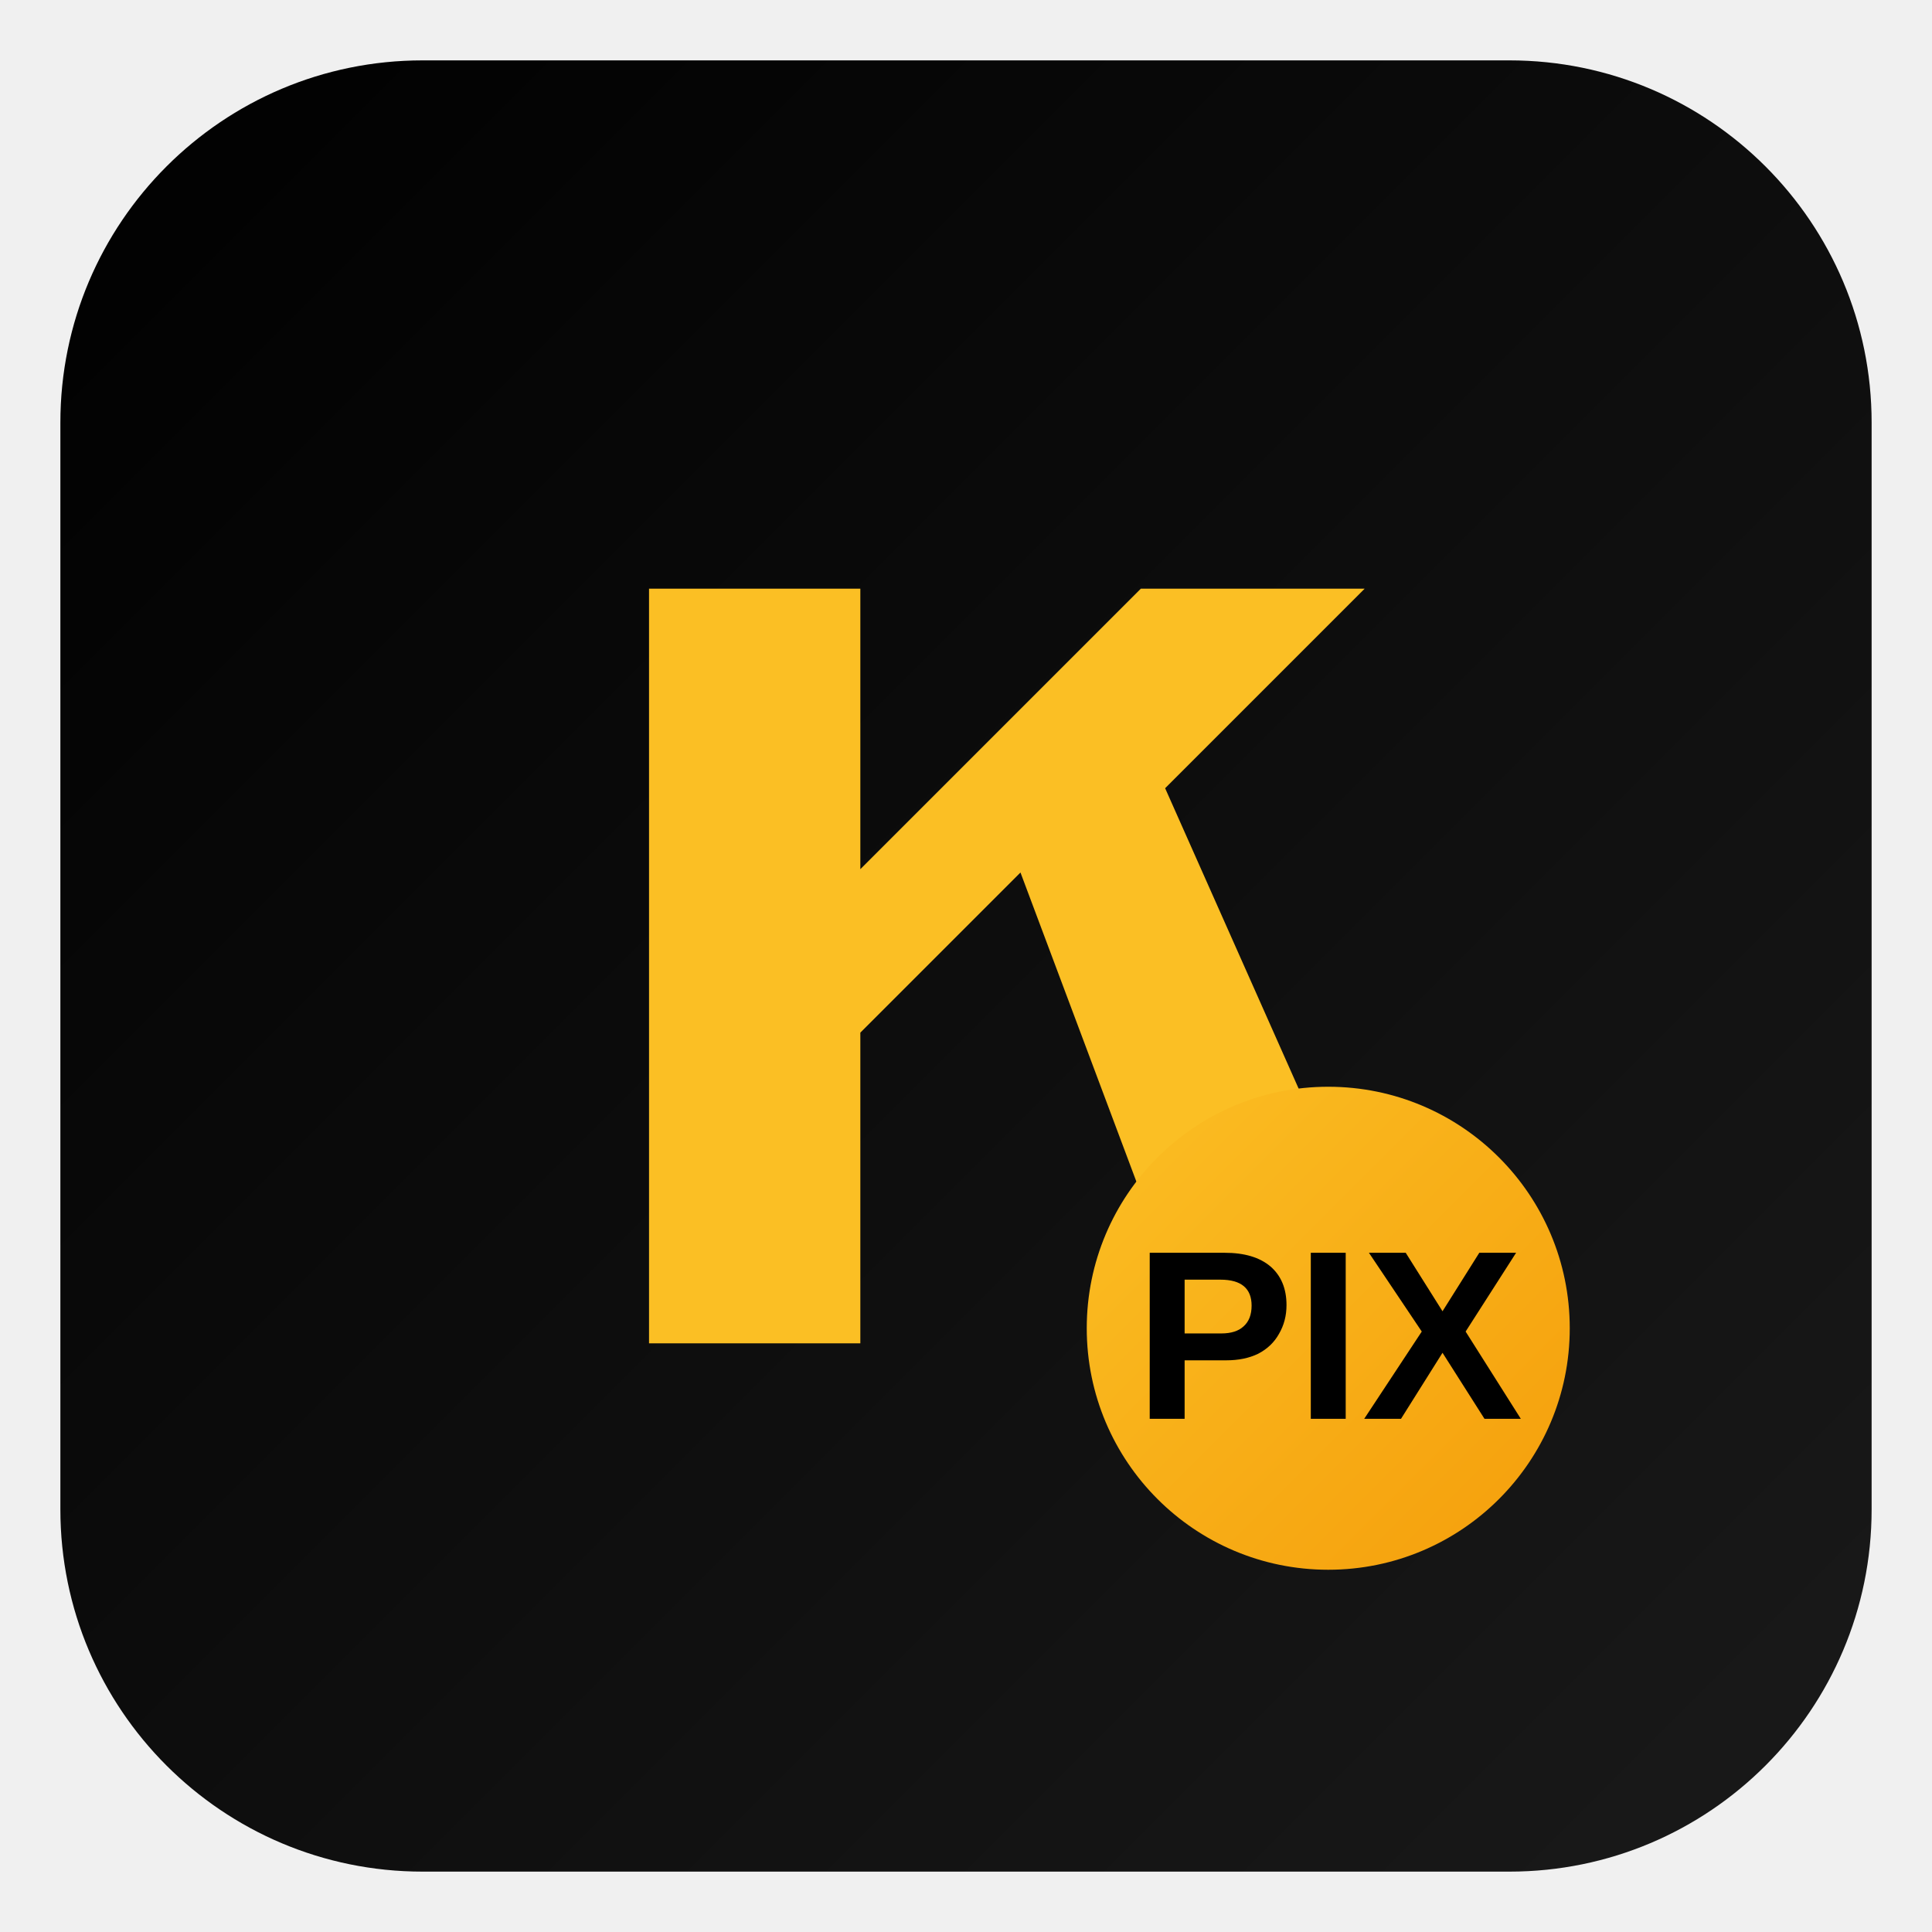
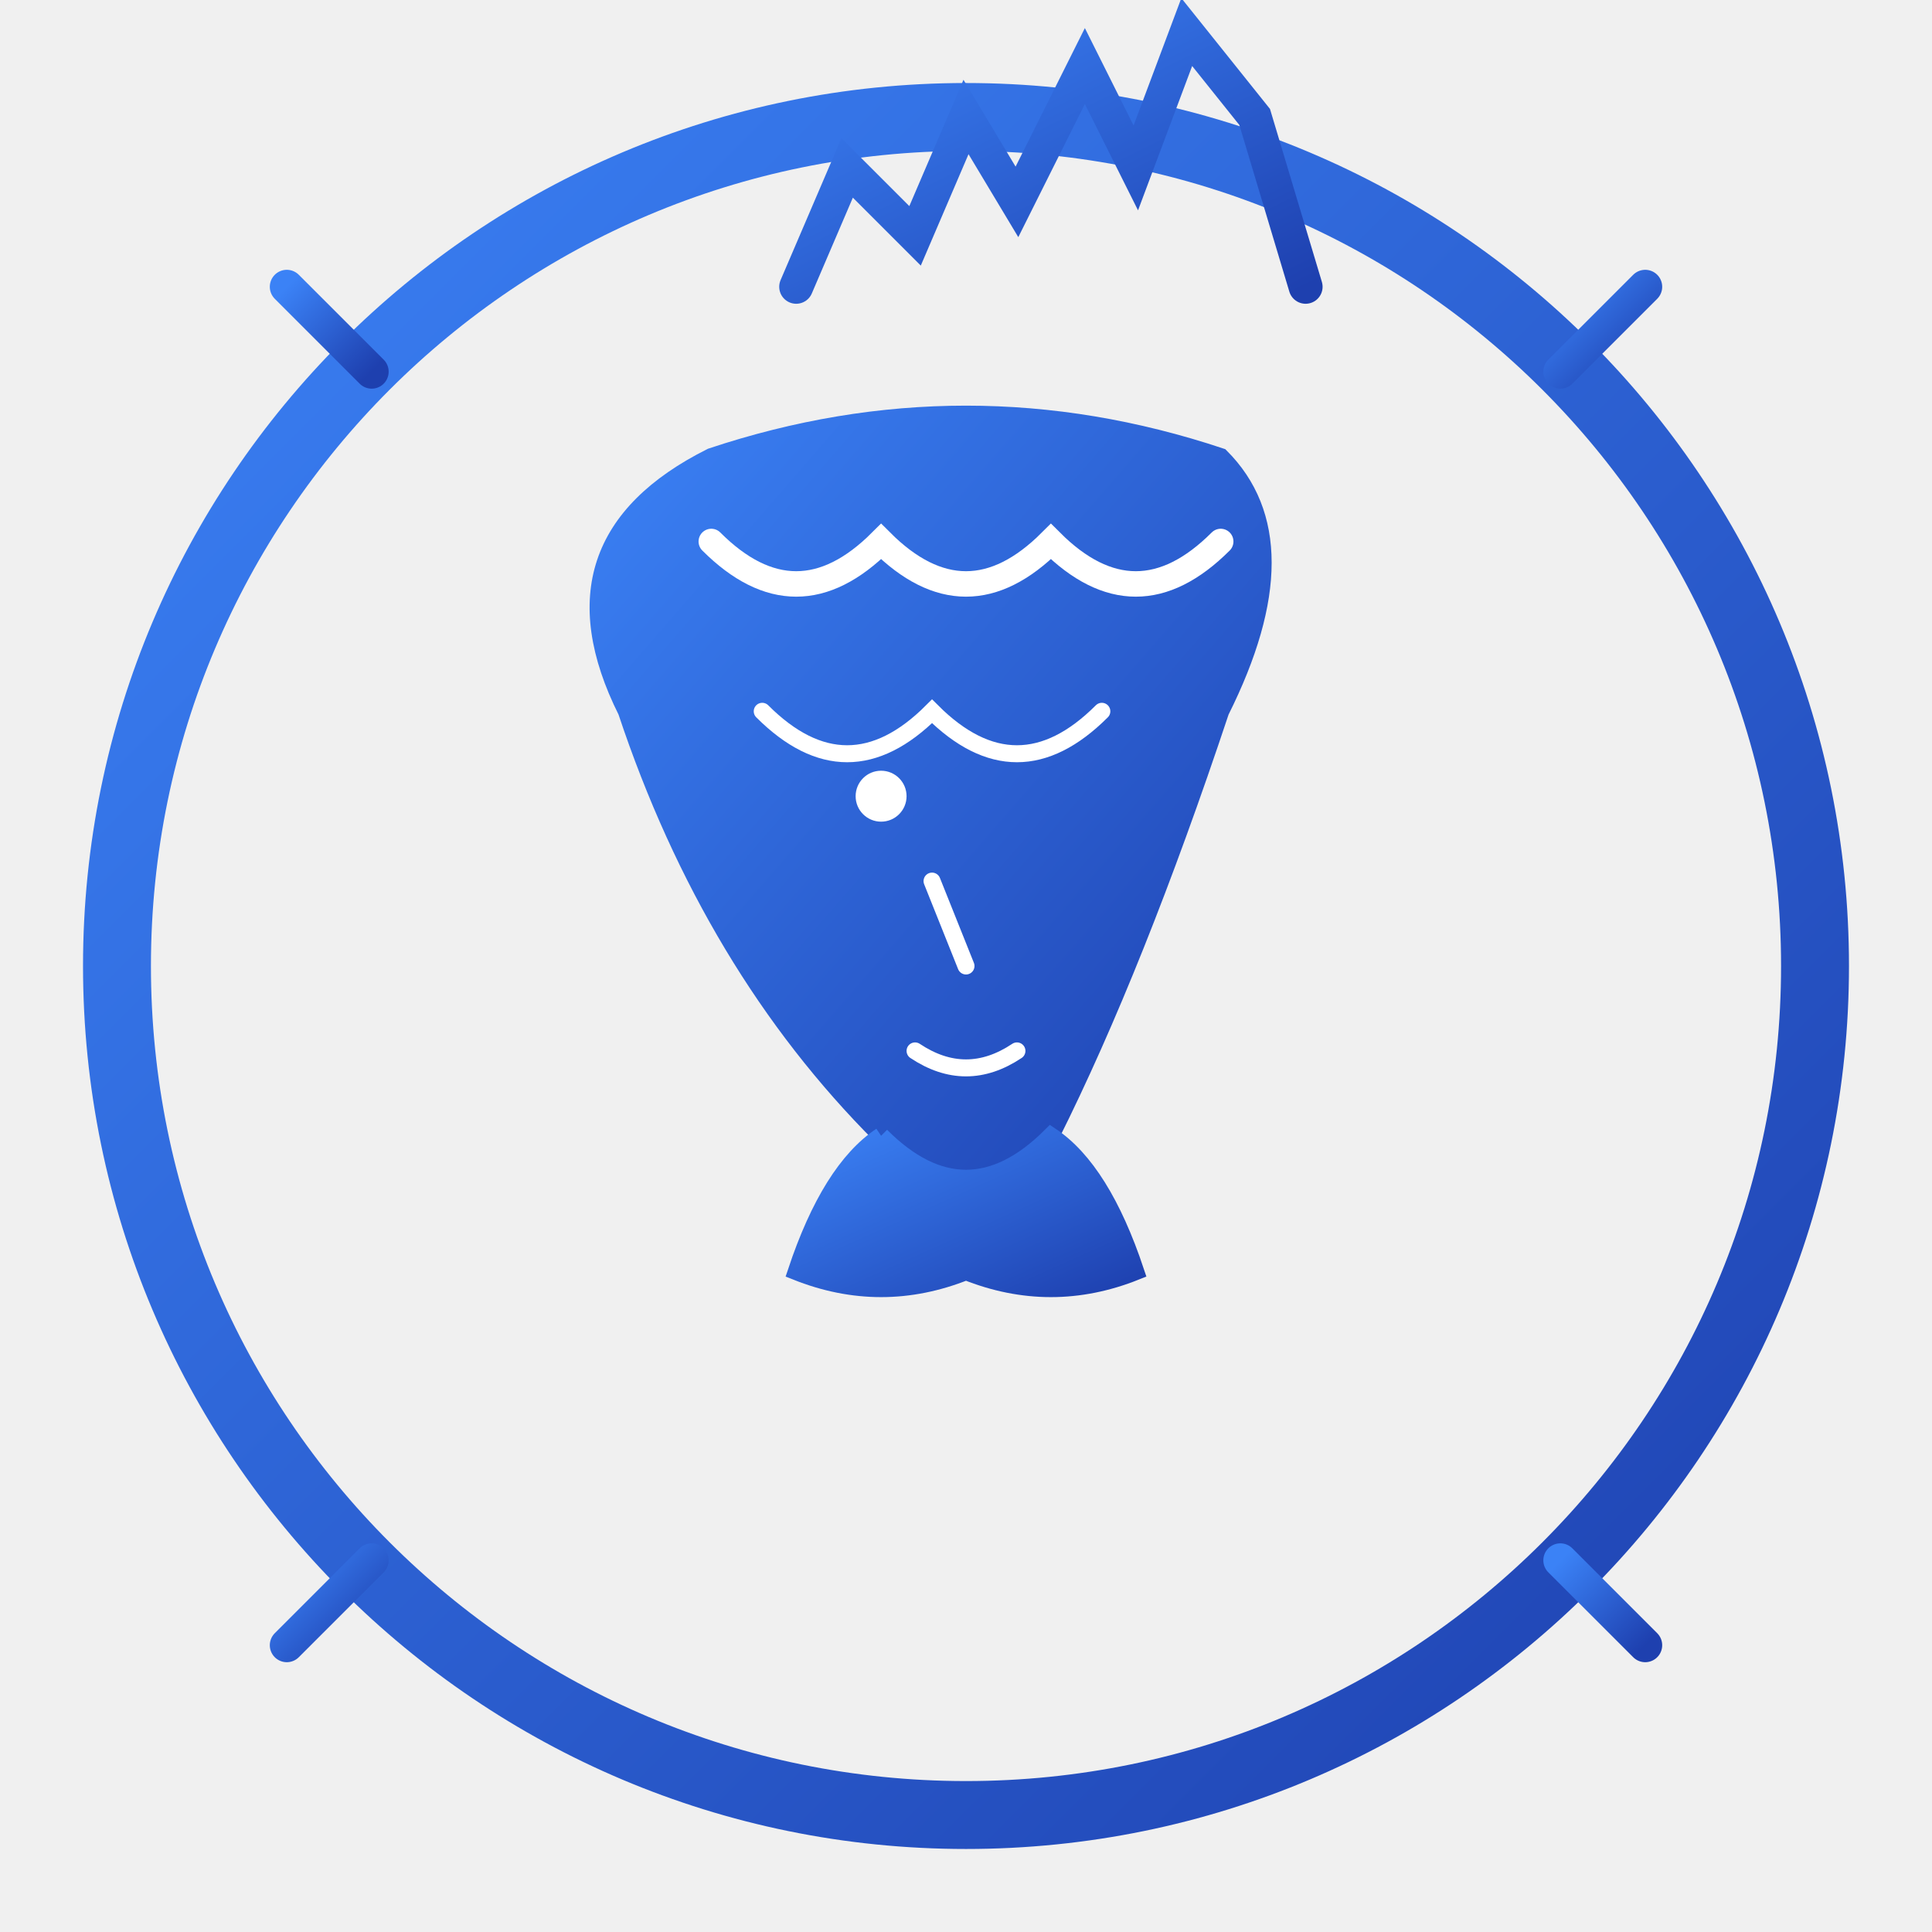
- <svg xmlns="http://www.w3.org/2000/svg" viewBox="0 0 64 64" fill="none">
+ <svg xmlns="http://www.w3.org/2000/svg" viewBox="0 0 512 512" fill="none">
  <defs>
-     <linearGradient id="bgGradient" x1="0%" y1="0%" x2="100%" y2="100%">
-       <stop offset="0%" style="stop-color:#000000;stop-opacity:1" />
-       <stop offset="100%" style="stop-color:#1a1a1a;stop-opacity:1" />
-     </linearGradient>
-     <linearGradient id="pixGradient" x1="0%" y1="0%" x2="100%" y2="100%">
-       <stop offset="0%" style="stop-color:#fbbf24;stop-opacity:1" />
-       <stop offset="100%" style="stop-color:#f59e0b;stop-opacity:1" />
+     <linearGradient id="metisGradient" x1="0%" y1="0%" x2="100%" y2="100%">
+       <stop offset="0%" style="stop-color:#3b82f6;stop-opacity:1" />
+       <stop offset="100%" style="stop-color:#1e40af;stop-opacity:1" />
    </linearGradient>
  </defs>
-   <rect x="2" y="2" width="60" height="60" rx="12" ry="12" fill="url(#bgGradient)" />
-   <g transform="translate(32, 32)">
-     <path d="M -10 -12 L -10 12 L -4 12 L -4 2 L 2 -4 L 8 12 L 14 12 L 6 -6 L 12 -12 L 6 -12 L -4 -2 L -4 -12 Z" fill="#fbbf24" stroke="#fbbf24" stroke-width="1" />
-   </g>
-   <g transform="translate(44, 44)">
-     <circle r="8" fill="url(#pixGradient)" />
-     <text x="0" y="3" font-family="Arial, sans-serif" font-size="8" font-weight="bold" fill="black" text-anchor="middle">PIX</text>
+   <g transform="translate(256, 256) scale(4.5)">
+     <circle r="50" fill="none" stroke="url(#metisGradient)" stroke-width="4" />
+     <g transform="translate(-15, -35)">
+       <path d="M 5 -5 L 8 -12 L 12 -8 L 15 -15 L 18 -10 L 22 -18 L 25 -12 L 28 -20 L 32 -15 L 35 -5" fill="none" stroke="url(#metisGradient)" stroke-width="2" stroke-linecap="round" />
+     </g>
+     <g transform="translate(0, 0)">
+       <path d="M -20 -15 Q -25 -25 -15 -30 Q 0 -35 15 -30 Q 20 -25 15 -15 Q 10 0 5 10 Q 0 15 -5 10 Q -15 0 -20 -15 Z" fill="url(#metisGradient)" stroke="url(#metisGradient)" stroke-width="1" />
+       <path d="M -15 -25 Q -10 -20 -5 -25 Q 0 -20 5 -25 Q 10 -20 15 -25" fill="none" stroke="#ffffff" stroke-width="1.5" stroke-linecap="round" />
+       <path d="M -12 -15 Q -7 -10 -2 -15 Q 3 -10 8 -15" fill="none" stroke="#ffffff" stroke-width="1" stroke-linecap="round" />
+       <circle cx="-5" cy="-10" r="1.5" fill="#ffffff" />
+       <path d="M -2 -5 L 0 0" fill="none" stroke="#ffffff" stroke-width="1" stroke-linecap="round" />
+       <path d="M -3 5 Q 0 7 3 5" fill="none" stroke="#ffffff" stroke-width="1" stroke-linecap="round" />
+       <path d="M -5 10 Q 0 15 5 10 Q 8 12 10 18 Q 5 20 0 18 Q -5 20 -10 18 Q -8 12 -5 10" fill="url(#metisGradient)" stroke="url(#metisGradient)" stroke-width="1" />
+     </g>
+     <g>
+       <line x1="0" y1="-55" x2="0" y2="-60" stroke="url(#metisGradient)" stroke-width="2" stroke-linecap="round" />
+       <line x1="35" y1="-35" x2="40" y2="-40" stroke="url(#metisGradient)" stroke-width="2" stroke-linecap="round" />
+       <line x1="35" y1="35" x2="40" y2="40" stroke="url(#metisGradient)" stroke-width="2" stroke-linecap="round" />
+       <line x1="0" y1="55" x2="0" y2="60" stroke="url(#metisGradient)" stroke-width="2" stroke-linecap="round" />
+       <line x1="-35" y1="35" x2="-40" y2="40" stroke="url(#metisGradient)" stroke-width="2" stroke-linecap="round" />
+       <line x1="-35" y1="-35" x2="-40" y2="-40" stroke="url(#metisGradient)" stroke-width="2" stroke-linecap="round" />
+     </g>
  </g>
</svg>
